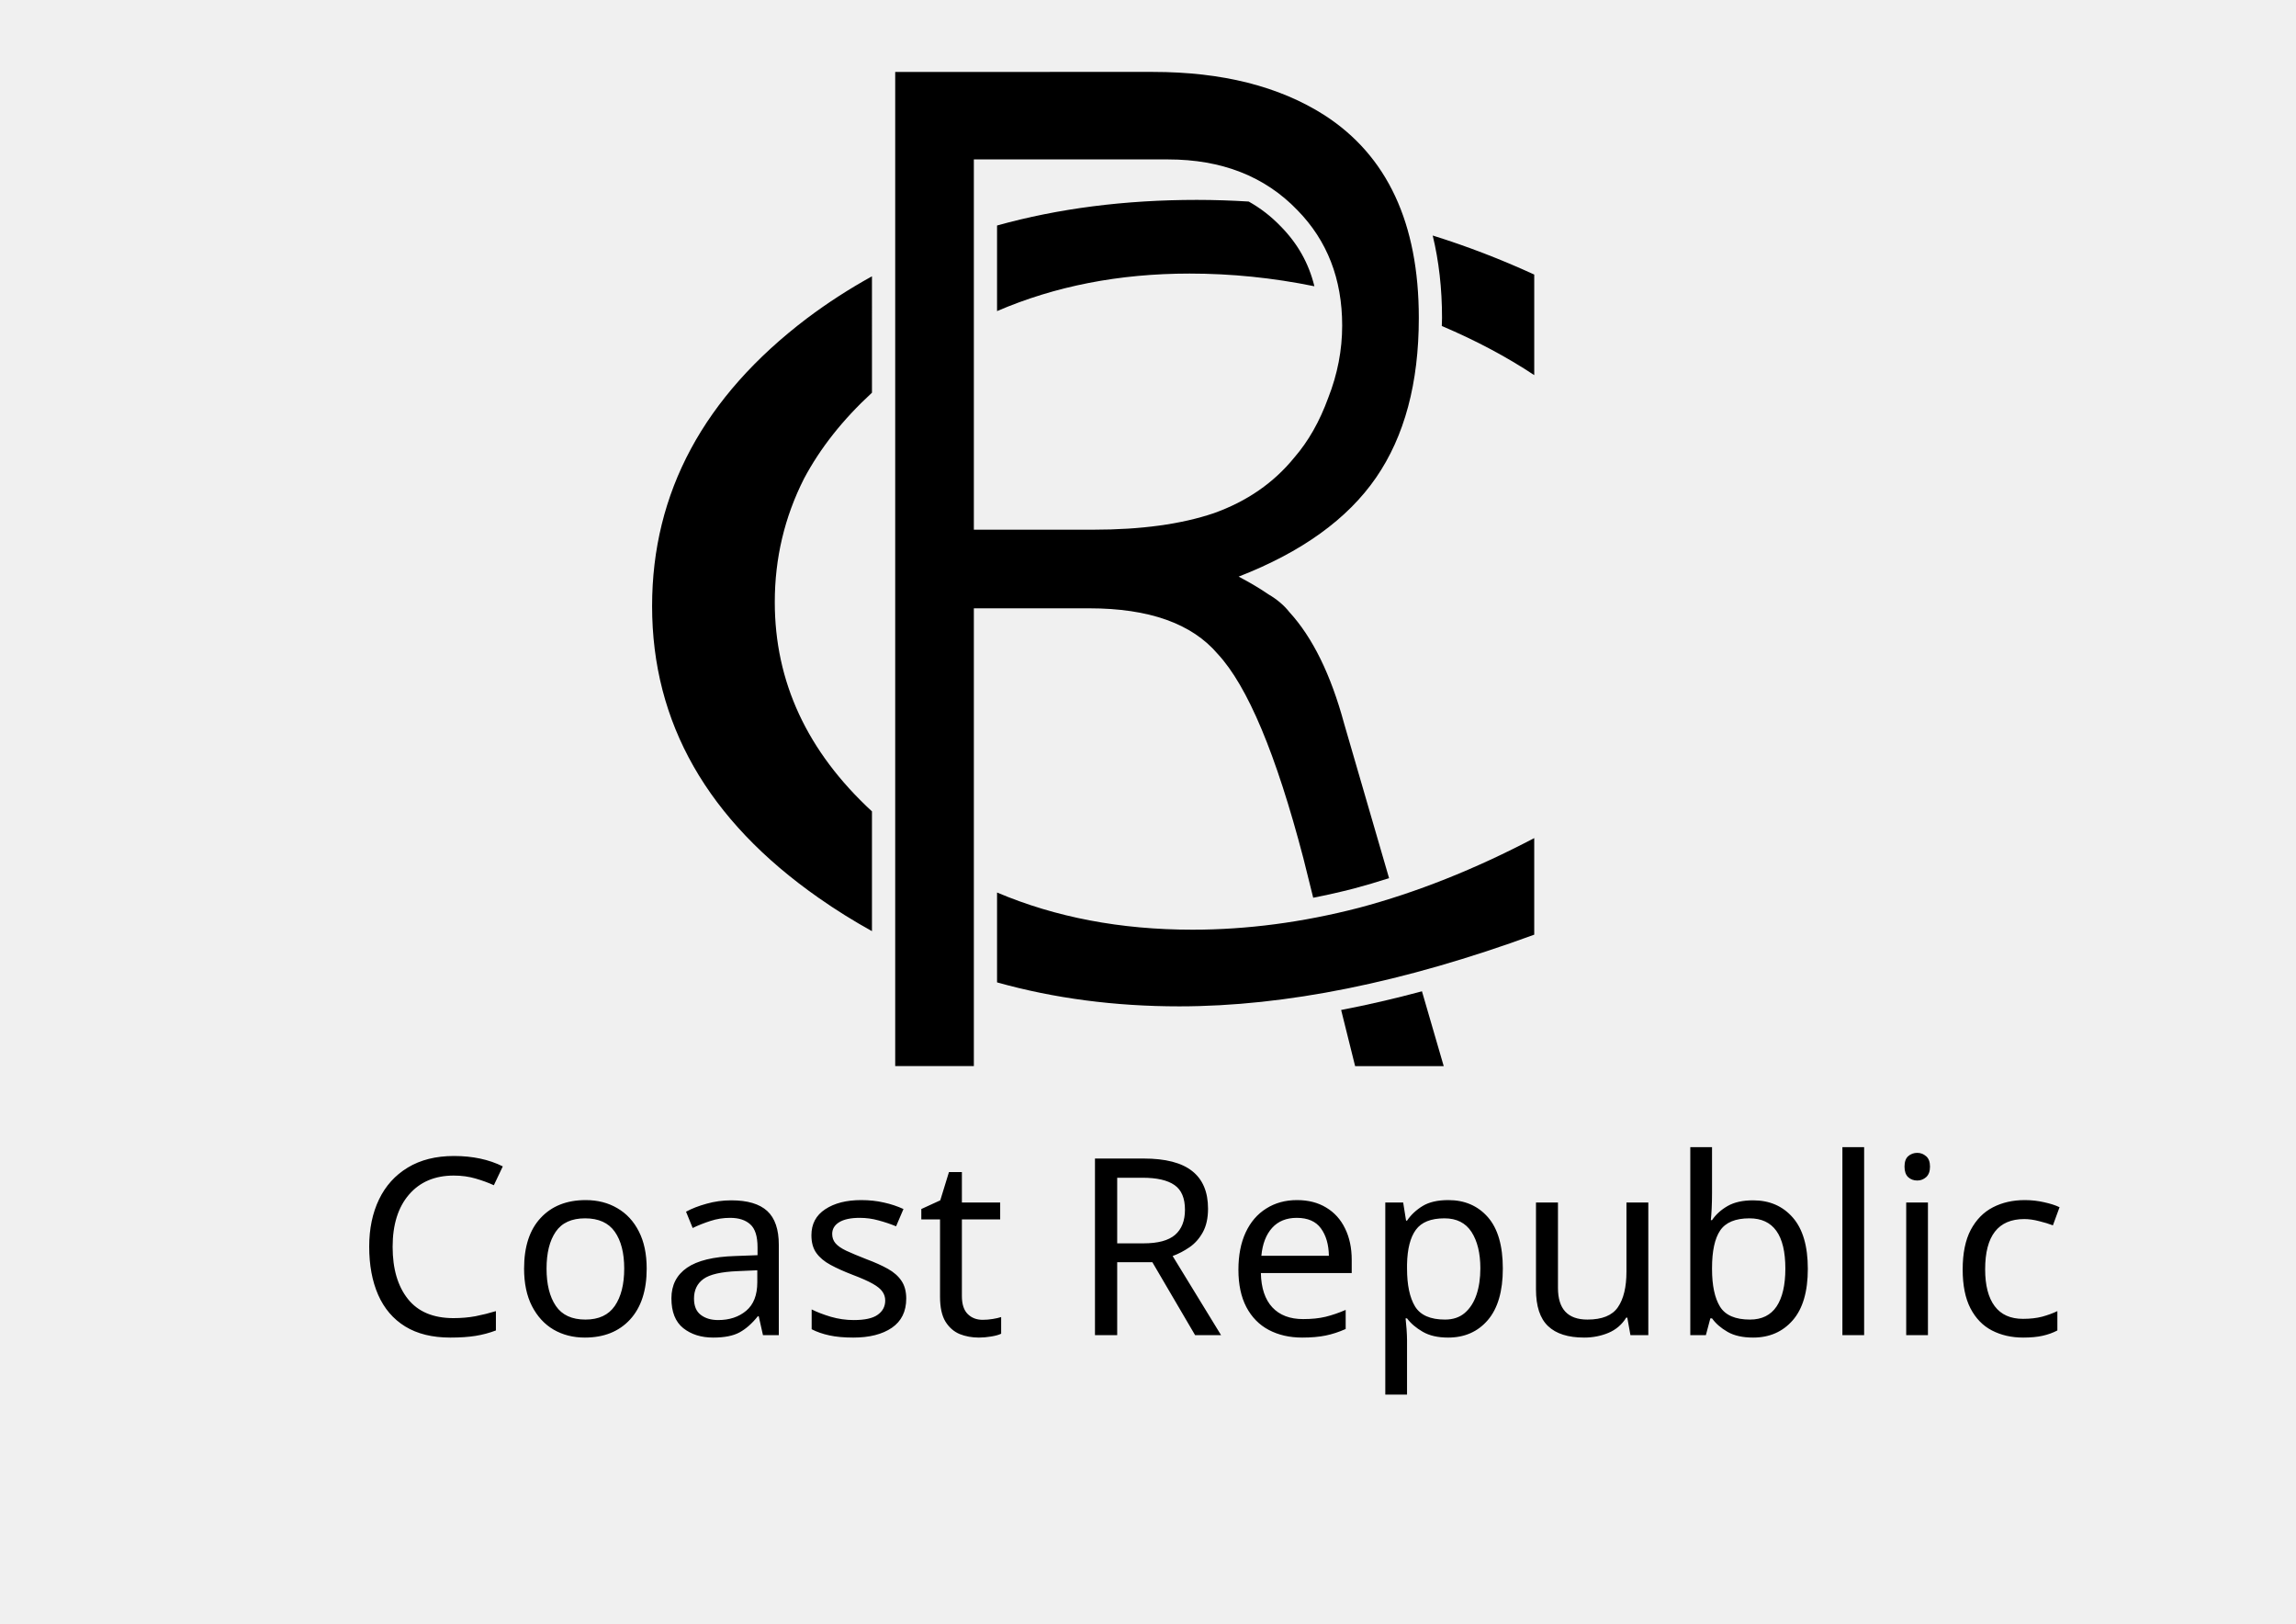
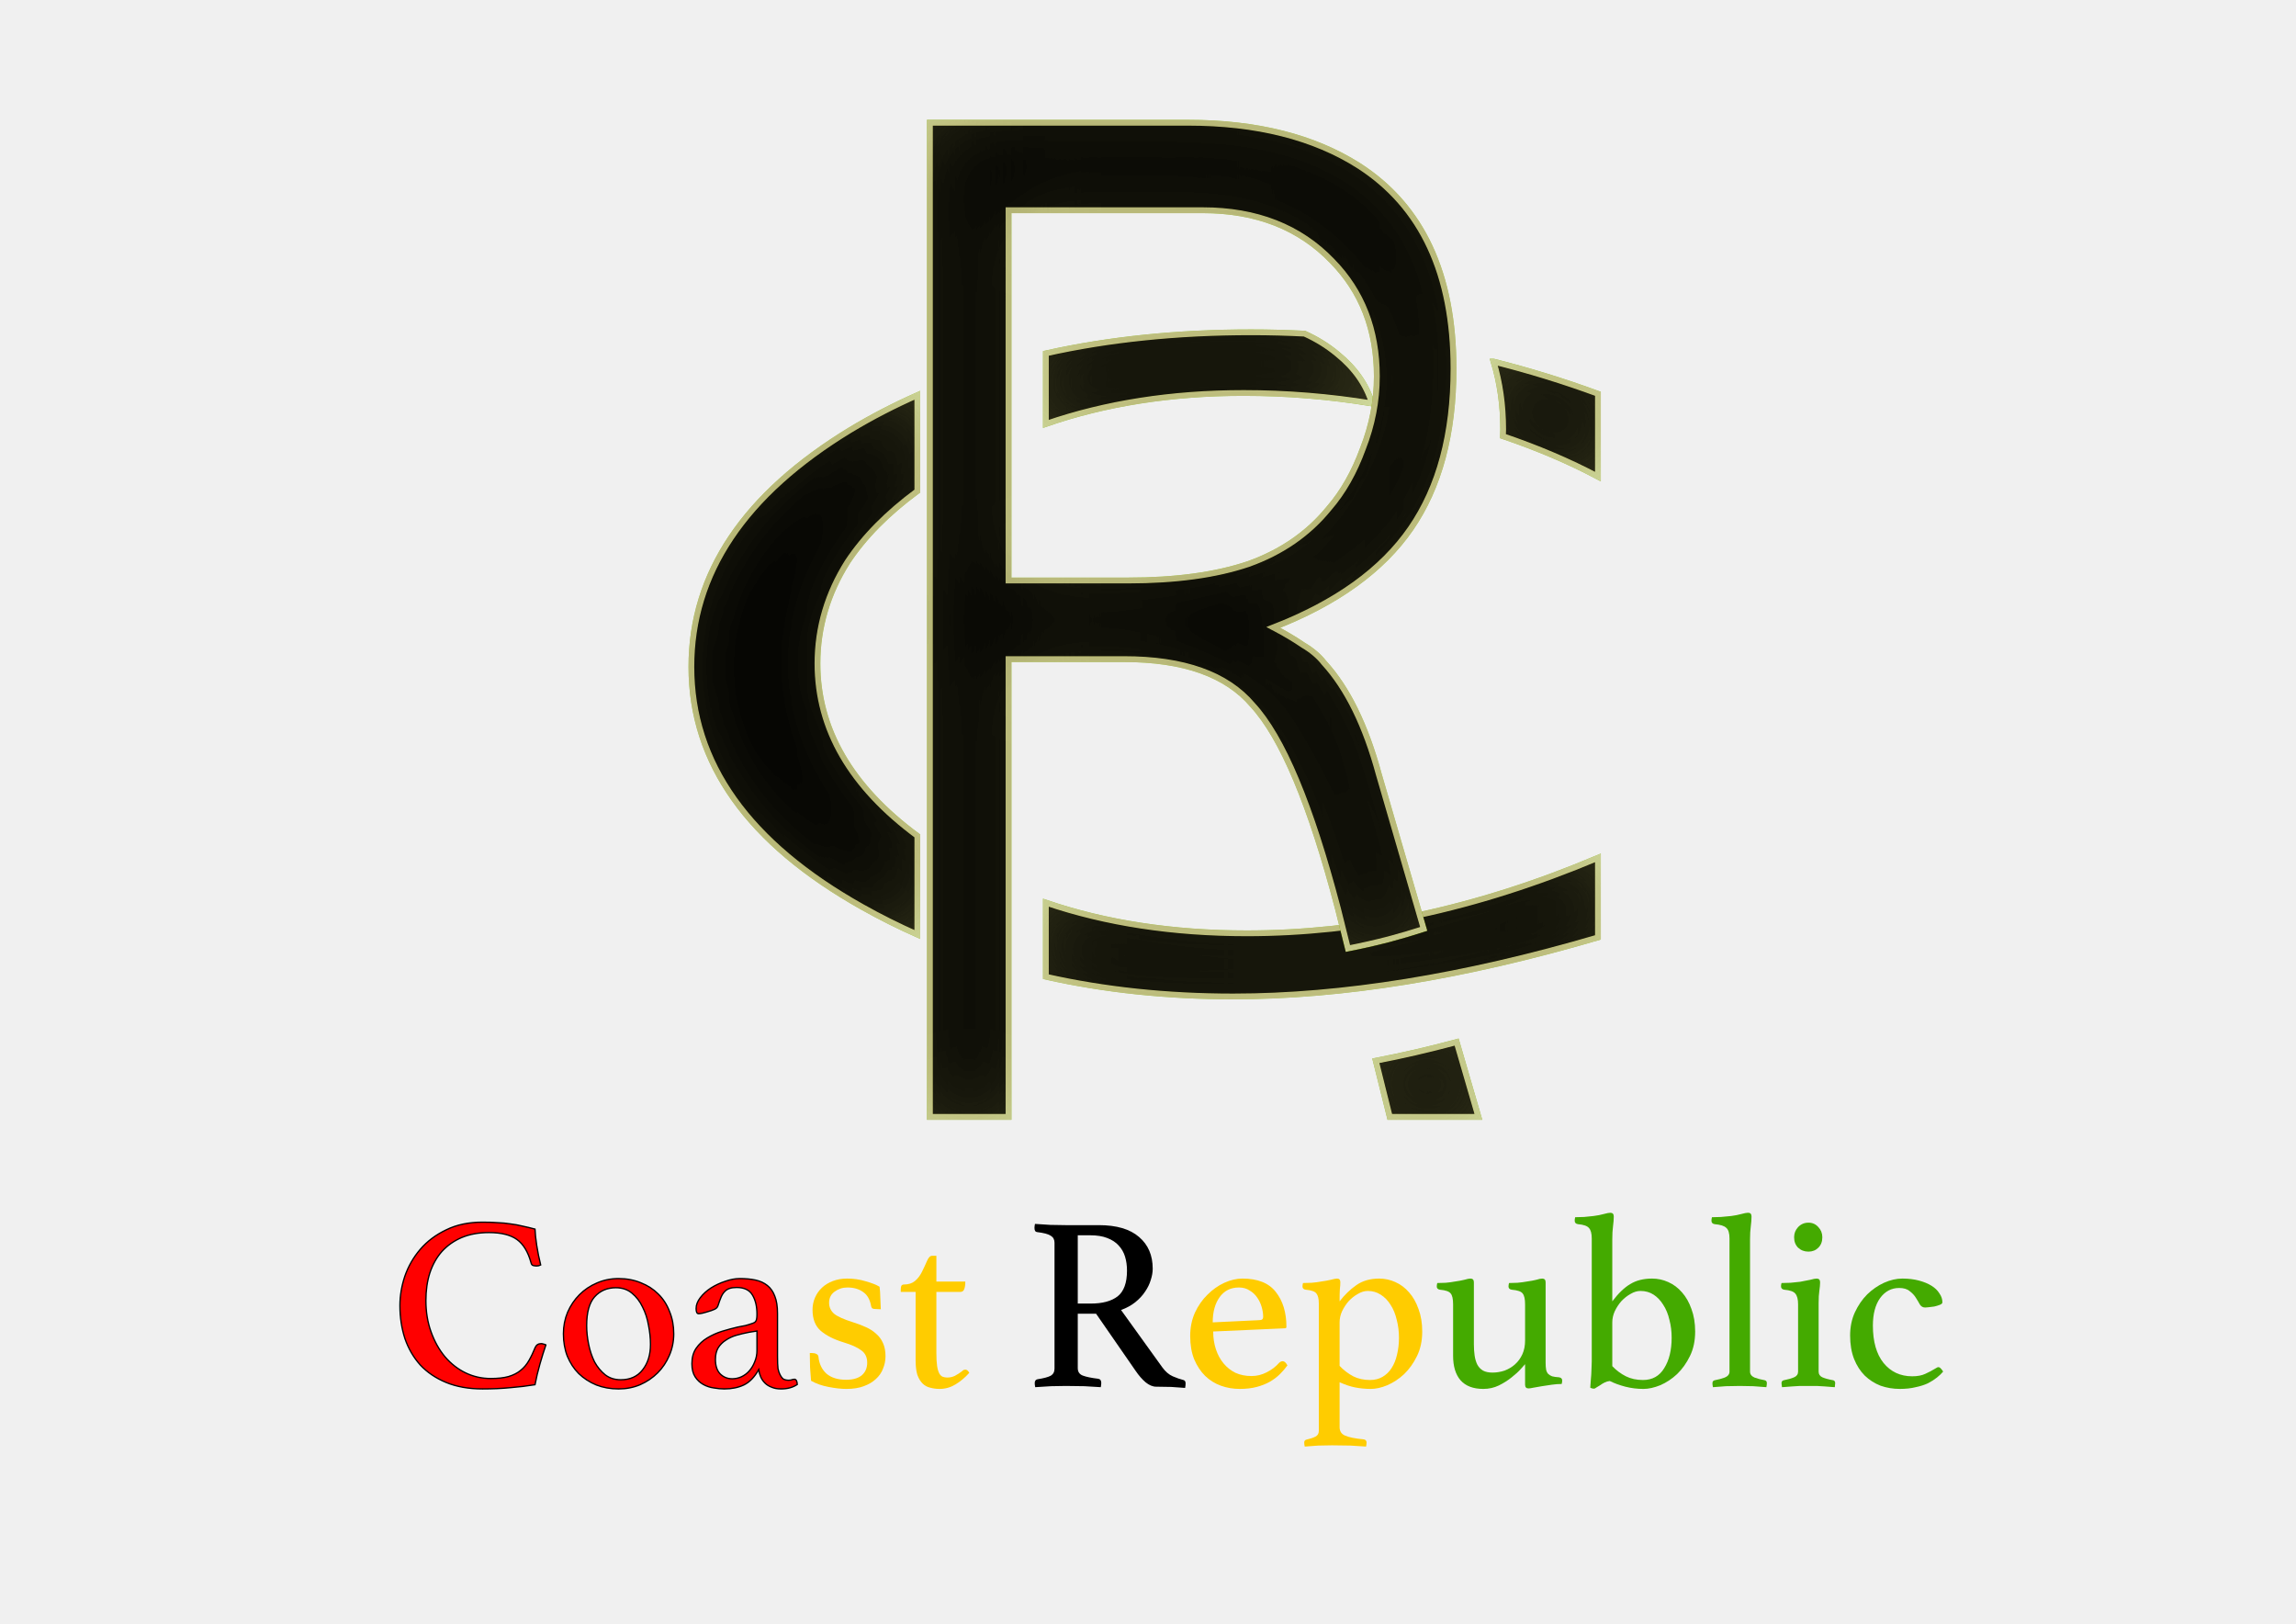
- <svg xmlns="http://www.w3.org/2000/svg" width="1122.5" height="793.7" version="1.1" viewBox="0 0 297 210">
-   <path d="m154.82 25.851c-9.31 0-17.925 1.105-25.846 3.313v11.071c7.51-3.235 15.81-4.855 24.902-4.855 5.403 0 10.786 0.547 16.148 1.641-0.733-2.987-2.161-5.513-4.347-7.74a3.004 3.004 0 0 1-0.022-0.02c-1.246-1.296-2.619-2.349-4.126-3.196-2.211-0.137-4.446-0.214-6.709-0.214zm30.508 4.609c0.796 3.28 1.206 6.84 1.206 10.658 0 0.354-0.023 0.692-0.029 1.042 4.392 1.866 8.38 3.982 11.957 6.354v-13.006c-4.328-1.985-8.706-3.668-13.133-5.049zm-72.535 5.275c-2.929 1.616-5.735 3.427-8.415 5.44-13.35 10.13-20.026 22.535-20.026 37.214 0 15.109 7.179 27.685 21.537 37.729 2.239 1.569 4.541 3.003 6.904 4.309v-15.49c-8.378-7.73-12.571-16.75-12.571-27.064 0-5.666 1.26-10.988 3.779-15.967 2.098-3.949 5.031-7.654 8.793-11.118zm85.668 72.657c-7.683 4.035-15.24 7.04-22.67 9.014-7.305 1.889-14.484 2.833-21.537 2.833-9.3 0-17.726-1.604-25.28-4.81v11.624c7.373 2.067 15.233 3.101 23.579 3.101 13.728 0 29.031-3.09 45.908-9.271z" stroke-width=".812" />
-   <path d="m115.8 9.301v128.58h10.173v-59.206h14.937c7.726 0 13.263 1.968 16.611 5.904 3.863 4.155 7.554 12.956 11.074 26.405l1.275 5.122c1.747-0.341 3.503-0.736 5.269-1.193 1.508-0.401 3.023-0.85 4.544-1.339l-5.809-19.975c-1.717-6.342-4.078-11.152-7.083-14.433-0.687-0.875-1.588-1.64-2.704-2.296-1.116-0.765-2.404-1.531-3.863-2.296 8.155-3.171 14.079-7.435 17.77-12.792 3.691-5.357 5.537-12.246 5.537-20.665 0-12.246-4.078-20.993-12.233-26.241-5.838-3.717-13.22-5.576-22.148-5.576zm10.173 11.316h25.11c6.954 0 12.534 2.187 16.74 6.56 3.863 3.936 5.795 8.911 5.795 14.925 0 3.171-0.601 6.287-1.803 9.348-1.116 3.062-2.575 5.631-4.378 7.708-2.661 3.28-6.138 5.686-10.43 7.216-4.207 1.421-9.4 2.132-15.581 2.132h-15.453zm57.965 107.59c-3.556 0.955-7.042 1.763-10.454 2.416l1.808 7.261h11.461z" stroke-width=".757" />
-   <text x="45.805" y="172.68" font-family="Athelas" font-size="31.996px" stroke-width=".167" style="line-height:1.25" xml:space="preserve">
-     <tspan x="45.805" y="172.68" font-family="Athelas" stroke-width=".167">Coast Republic</tspan>
-   </text>
+ <svg xmlns="http://www.w3.org/2000/svg" width="1122.52" height="793.701" viewBox="0 0 297 210" version="1.1" id="svg5">
+   <defs id="defs2">
+     <filter style="color-interpolation-filters:sRGB;" id="filter1480" x="-0.005" y="-0.003" width="1.012" height="1.006">
+       <feColorMatrix type="luminanceToAlpha" result="result2" id="feColorMatrix1472" />
+       <feComposite in2="SourceGraphic" operator="arithmetic" in="result2" k3="2" result="result4" id="feComposite1474" />
+       <feBlend in="result4" mode="multiply" result="result3" in2="result2" id="feBlend1476" />
+       <feComposite in2="SourceGraphic" operator="in" in="result3" id="feComposite1478" />
+     </filter>
+     <filter style="color-interpolation-filters:sRGB;" id="filter1616" x="-0.005" y="-0.003" width="1.012" height="1.006">
+       <feColorMatrix type="hueRotate" values="180" result="fbSourceGraphic" in="SourceGraphic" id="feColorMatrix1598" />
+       <feColorMatrix values="1 0 0 0 0 0 1 0 0 0 0 0 1 0 0 -0.212 -0.715 -0.072 1 0 " in="SourceGraphic" result="result1" id="feColorMatrix1600" />
+       <feColorMatrix type="hueRotate" values="0" id="feColorMatrix1602" />
+       <feColorMatrix values="1 0 0 0 0 0 1 0 0 0 0 0 1 0 0 0 0 0 1 0 " result="result3" id="feColorMatrix1604" />
+       <feComposite in2="result3" result="result6" operator="atop" id="feComposite1606" />
+       <feComposite in2="result6" operator="arithmetic" k2="0.5" k1="0.5" k3="0.5" in="result6" result="result4" id="feComposite1608" />
+       <feBlend in2="fbSourceGraphic" mode="normal" result="result2" in="result4" id="feBlend1610" />
+       <feComposite in2="result2" operator="arithmetic" k2="1" result="result5" id="feComposite1612" />
+       <feComposite in2="SourceGraphic" operator="in" result="result5" id="feComposite1614" />
+     </filter>
+     <filter style="color-interpolation-filters:sRGB;" id="filter2038" x="-0.174" y="-0.096" width="1.351" height="1.193">
+       <feColorMatrix type="saturate" values="1" result="result91" id="feColorMatrix2018" />
+       <feComposite in2="result91" result="result15" operator="arithmetic" k2="0.4" k1="0.3" k3="0.3" id="feComposite2020" />
+       <feGaussianBlur in="result15" result="result8" stdDeviation="5" id="feGaussianBlur2022" />
+       <feColorMatrix values="1 0 0 0 0 0 1 0 0 0 0 0 1 0 0 0 0 0 50 0 " id="feColorMatrix2024" />
+       <feComposite in2="SourceGraphic" operator="in" result="result13" id="feComposite2026" />
+       <feComposite in2="result13" k3="0.3" k1="0.3" k2="0.4" operator="arithmetic" in="result15" result="result6" id="feComposite2028" />
+       <feFlood flood-color="rgb(128,172,0)" flood-opacity="1" result="result10" id="feFlood2030" />
+       <feBlend in2="result10" result="result12" in="result6" mode="darken" id="feBlend2032" />
+       <feBlend in2="result6" result="result14" mode="screen" id="feBlend2034" />
+       <feComposite in2="SourceGraphic" in="result14" operator="in" id="feComposite2036" />
+     </filter>
+     <filter style="color-interpolation-filters:sRGB" id="filter2072" x="-0.003" y="-0.004" width="1.006" height="1.009">
+       <feFlood flood-color="rgb(255,255,255)" result="result6" flood-opacity="0" id="feFlood2058" />
+       <feColorMatrix result="result3" values="0 0 0 0 0 0 0 0 0 1 0 0 0 0 1 -1 0 0 1 0 " in="SourceGraphic" id="feColorMatrix2060" />
+       <feBlend mode="multiply" in2="result6" result="result7" in="result3" id="feBlend2062" />
+       <feColorMatrix result="result2" in="SourceGraphic" values="0 0 0 0 1 0 0 0 0 0 0 0 0 0 1 0 -1 0 1 0 " id="feColorMatrix2064" />
+       <feBlend result="result4" in="result2" in2="result7" mode="multiply" id="feBlend2066" />
+       <feColorMatrix result="result1" values="0 0 0 0 1 0 0 0 0 1 0 0 0 0 0 0 0 -1 1 0 " in="SourceGraphic" id="feColorMatrix2068" />
+       <feBlend in2="result4" mode="multiply" result="result5" in="result1" id="feBlend2070" />
+     </filter>
+     <filter style="color-interpolation-filters:sRGB;" id="filter2210" x="-0.106" y="-0.144" width="1.211" height="1.288">
+       <feColorMatrix type="saturate" values="1" result="result91" id="feColorMatrix2190" />
+       <feComposite in2="result91" result="result15" operator="arithmetic" k2="0.4" k1="0.3" k3="0.3" id="feComposite2192" />
+       <feGaussianBlur in="result15" result="result8" stdDeviation="5" id="feGaussianBlur2194" />
+       <feColorMatrix values="1 0 0 0 0 0 1 0 0 0 0 0 1 0 0 0 0 0 50 0 " id="feColorMatrix2196" />
+       <feComposite in2="SourceGraphic" operator="in" result="result13" id="feComposite2198" />
+       <feComposite in2="result13" k3="0.3" k1="0.3" k2="0.4" operator="arithmetic" in="result15" result="result6" id="feComposite2200" />
+       <feFlood flood-color="rgb(128,172,0)" flood-opacity="1" result="result10" id="feFlood2202" />
+       <feBlend in2="result10" result="result12" in="result6" mode="darken" id="feBlend2204" />
+       <feBlend in2="result6" result="result14" mode="screen" id="feBlend2206" />
+       <feComposite in2="SourceGraphic" in="result14" operator="in" id="feComposite2208" />
+     </filter>
+   </defs>
+   <g id="layer1">
+     <g id="g2245">
+       <path d="m 161.852,42.977 c -9.568,0 -18.421,0.91 -26.561,2.729 v 9.118 c 7.718,-2.665 16.248,-3.999 25.591,-3.999 5.552,0 11.085,0.451 16.595,1.352 -0.753,-2.46 -2.221,-4.541 -4.467,-6.375 a 3.087,2.474 0 0 1 -0.022,-0.017 c -1.28,-1.067 -2.691,-1.934 -4.24,-2.632 -2.272,-0.113 -4.569,-0.176 -6.895,-0.176 z m 31.352,3.795 c 0.818,2.702 1.239,5.633 1.239,8.778 0,0.292 -0.024,0.57 -0.03,0.858 4.514,1.537 8.612,3.28 12.288,5.233 V 50.93 c -4.448,-1.635 -8.947,-3.02 -13.496,-4.158 z m -74.542,4.345 c -3.01,1.331 -5.894,2.823 -8.648,4.48 -13.719,8.343 -20.58,18.559 -20.58,30.648 0,12.443 7.377,22.8 22.133,31.072 2.301,1.292 4.667,2.473 7.095,3.549 v -12.757 c -8.61,-6.366 -12.919,-13.795 -12.919,-22.289 0,-4.666 1.294,-9.049 3.883,-13.15 2.156,-3.252 5.17,-6.304 9.036,-9.156 z m 88.039,59.837 c -7.895,3.323 -15.662,5.797 -23.297,7.423 -7.507,1.555 -14.885,2.333 -22.133,2.333 -9.557,0 -18.217,-1.321 -25.98,-3.962 v 9.573 c 7.577,1.702 15.655,2.554 24.232,2.554 14.108,0 29.834,-2.545 47.179,-7.635 z" stroke-width="0.747" id="path824" style="fill:#000000;stroke:#ffffff;filter:url(#filter2210)" />
+       <path d="M 120.287,15.873 V 144.451 h 10.173 V 85.246 h 14.937 c 7.726,0 13.263,1.968 16.611,5.904 3.863,4.155 7.554,12.956 11.074,26.405 l 1.275,5.122 c 1.747,-0.341 3.503,-0.736 5.269,-1.193 1.508,-0.401 3.023,-0.85 4.544,-1.339 l -5.809,-19.975 c -1.717,-6.341 -4.078,-11.152 -7.082,-14.433 -0.687,-0.875 -1.588,-1.64 -2.704,-2.296 -1.116,-0.765 -2.404,-1.531 -3.863,-2.296 8.155,-3.171 14.079,-7.435 17.77,-12.792 3.691,-5.357 5.537,-12.246 5.537,-20.665 0,-12.246 -4.078,-20.993 -12.233,-26.241 -5.837,-3.717 -13.22,-5.576 -22.148,-5.576 z m 10.173,11.316 h 25.11 c 6.953,0 12.534,2.187 16.74,6.56 3.863,3.936 5.794,8.911 5.794,14.925 0,3.171 -0.601,6.287 -1.803,9.348 -1.116,3.061 -2.575,5.631 -4.378,7.708 -2.661,3.28 -6.138,5.686 -10.43,7.216 -4.206,1.421 -9.4,2.132 -15.581,2.132 h -15.453 z m 57.964,107.588 c -3.556,0.955 -7.042,1.763 -10.454,2.415 l 1.808,7.261 h 11.461 z" stroke-width="0.757" id="path826" style="fill-opacity:1;fill:#000000;stroke:#ffffff;filter:url(#filter2038)" />
+       <path d="m 62.42,179.634 q -2.688,0 -4.703,-0.832 -2.016,-0.832 -3.36,-2.272 -1.312,-1.472 -1.984,-3.424 -0.64,-1.984 -0.64,-4.255 0,-1.888 0.64,-3.807 0.672,-1.92 1.984,-3.456 1.344,-1.568 3.36,-2.528 2.016,-0.992 4.703,-0.992 1.056,0 1.92,0.064 0.896,0.032 1.696,0.16 0.8,0.096 1.568,0.288 0.768,0.16 1.6,0.384 0.032,0.864 0.224,2.112 0.192,1.248 0.512,2.528 -0.256,0.128 -0.512,0.128 -0.256,0 -0.48,-0.064 -0.192,-0.064 -0.256,-0.352 -0.576,-2.112 -1.824,-3.008 -1.248,-0.896 -3.615,-0.896 -1.984,0 -3.519,0.64 -1.504,0.64 -2.56,1.792 -1.024,1.152 -1.568,2.784 -0.512,1.6 -0.512,3.583 0,2.208 0.672,4.063 0.672,1.856 1.792,3.2 1.152,1.344 2.656,2.08 1.536,0.736 3.264,0.736 1.376,0 2.304,-0.256 0.96,-0.288 1.568,-0.8 0.64,-0.512 1.056,-1.248 0.448,-0.768 0.832,-1.728 0.224,-0.48 0.768,-0.48 0.16,0 0.32,0.064 0.192,0.032 0.288,0.096 -0.384,1.12 -0.768,2.464 -0.384,1.344 -0.64,2.688 -1.568,0.256 -3.2,0.384 -1.632,0.16 -3.583,0.16 z" id="path1090" style="font-size:31.995px;line-height:1.25;font-family:Athelas;stroke-width:0.167;fill:#ff0000;fill-opacity:1;stroke:#000000" />
+       <path d="m 72.88,172.499 q 0,-1.472 0.544,-2.784 0.576,-1.312 1.536,-2.272 0.96,-0.96 2.24,-1.504 1.312,-0.576 2.816,-0.576 1.568,0 2.88,0.544 1.312,0.512 2.24,1.44 0.96,0.928 1.472,2.272 0.544,1.312 0.544,2.88 0,1.504 -0.576,2.816 -0.544,1.28 -1.504,2.24 -0.96,0.96 -2.272,1.536 -1.28,0.544 -2.784,0.544 -1.568,0 -2.88,-0.512 -1.312,-0.544 -2.272,-1.472 -0.928,-0.928 -1.472,-2.24 -0.512,-1.312 -0.512,-2.912 z m 3.008,-1.056 q 0,1.184 0.256,2.432 0.256,1.248 0.768,2.272 0.544,0.992 1.376,1.664 0.832,0.64 2.016,0.64 1.824,0 2.816,-1.28 1.024,-1.28 1.024,-3.296 0,-1.184 -0.256,-2.464 -0.224,-1.312 -0.768,-2.368 -0.512,-1.088 -1.376,-1.792 -0.832,-0.704 -2.08,-0.704 -1.696,0 -2.752,1.184 -1.024,1.152 -1.024,3.711 z" id="path1092" style="font-size:31.995px;line-height:1.25;font-family:Athelas;stroke-width:0.167;stroke:#000000;fill:#ff0000" />
+       <path d="m 102.75,178.386 q 0.352,0 0.384,0.672 -0.832,0.576 -2.112,0.576 -0.704,0 -1.216,-0.224 -0.512,-0.192 -0.864,-0.544 -0.352,-0.352 -0.544,-0.8 -0.192,-0.448 -0.256,-0.928 -0.8,1.44 -1.92,1.984 -1.088,0.512 -2.528,0.512 -0.64,0 -1.376,-0.128 -0.704,-0.096 -1.344,-0.448 -0.64,-0.352 -1.056,-0.992 -0.416,-0.64 -0.416,-1.696 0,-1.184 0.544,-1.984 0.576,-0.832 1.44,-1.344 0.896,-0.544 1.92,-0.864 1.056,-0.32 2.016,-0.544 0.544,-0.096 0.992,-0.192 0.48,-0.128 0.832,-0.256 0.448,-0.128 0.544,-0.352 0.128,-0.224 0.128,-0.864 0,-1.504 -0.576,-2.464 -0.576,-0.992 -2.048,-0.992 -0.544,0 -0.928,0.128 -0.384,0.128 -0.64,0.416 -0.256,0.256 -0.448,0.704 -0.192,0.448 -0.384,1.056 -0.096,0.352 -0.448,0.512 -0.32,0.16 -1.12,0.384 -0.192,0.064 -0.48,0.128 -0.288,0.064 -0.48,0.064 -0.32,0 -0.32,-0.672 0,-0.704 0.544,-1.408 0.544,-0.704 1.376,-1.248 0.864,-0.544 1.856,-0.864 0.992,-0.352 1.888,-0.352 1.12,0 2.016,0.192 0.896,0.192 1.536,0.704 0.64,0.512 0.96,1.376 0.352,0.864 0.352,2.24 v 5.503 q 0,1.12 0.064,1.632 0.096,0.48 0.256,0.768 0.224,0.448 0.48,0.608 0.288,0.128 0.576,0.128 0.352,0 0.48,-0.064 0.16,-0.064 0.32,-0.064 z m -4.831,-6.239 -1.024,0.16 q -0.832,0.16 -1.632,0.384 -0.768,0.224 -1.376,0.64 -0.608,0.384 -0.992,0.992 -0.352,0.608 -0.352,1.504 0,1.216 0.608,1.856 0.64,0.64 1.568,0.64 0.608,0 1.184,-0.256 0.608,-0.288 1.024,-0.768 0.448,-0.512 0.704,-1.184 0.288,-0.672 0.288,-1.472 z" id="path1094" style="font-size:31.995px;line-height:1.25;font-family:Athelas;stroke-width:0.167;stroke:#000000;fill:#ff0000" />
+       <path d="m 113.201,169.299 q -0.256,0 -0.384,-0.096 -0.096,-0.128 -0.128,-0.256 -0.224,-1.312 -1.056,-1.856 -0.8,-0.576 -2.016,-0.576 -0.928,0 -1.664,0.544 -0.704,0.512 -0.704,1.44 0,0.832 0.64,1.408 0.672,0.544 2.4,1.088 0.928,0.288 1.696,0.64 0.8,0.352 1.344,0.864 0.576,0.48 0.896,1.216 0.32,0.704 0.32,1.696 0,0.832 -0.32,1.6 -0.288,0.768 -0.928,1.344 -0.608,0.576 -1.568,0.928 -0.928,0.352 -2.24,0.352 -1.024,0 -2.304,-0.256 -1.248,-0.224 -2.272,-0.8 -0.064,-0.832 -0.128,-1.728 -0.032,-0.928 -0.032,-1.856 h 0.32 q 0.32,0 0.544,0.128 0.224,0.096 0.256,0.352 0.128,1.344 1.024,2.176 0.928,0.8 2.56,0.8 1.312,0 2.016,-0.576 0.704,-0.608 0.704,-1.632 0,-1.056 -0.768,-1.6 -0.768,-0.576 -2.272,-1.024 -1.888,-0.576 -2.976,-1.504 -1.056,-0.928 -1.056,-2.72 0,-0.832 0.32,-1.568 0.32,-0.736 0.896,-1.28 0.576,-0.544 1.408,-0.864 0.832,-0.32 1.856,-0.32 1.28,0 2.4,0.352 1.152,0.32 1.792,0.704 0.032,0.256 0.064,0.64 0.032,0.352 0.032,0.768 0.032,0.384 0.032,0.8 0.032,0.384 0.032,0.704 z" id="path1096" style="font-size:31.995px;line-height:1.25;font-family:Athelas;stroke-width:0.167;fill:#ffcc00" />
+       <path d="m 124.423,177.362 q 0.16,-0.16 0.256,-0.192 0.128,-0.032 0.192,-0.032 0.288,0 0.512,0.416 -0.832,0.928 -1.792,1.504 -0.96,0.576 -2.048,0.576 -0.64,0 -1.216,-0.16 -0.576,-0.128 -0.992,-0.544 -0.416,-0.416 -0.672,-1.12 -0.224,-0.736 -0.224,-1.888 v -8.831 h -1.92 v -0.352 q 0,-0.224 0.064,-0.416 0.096,-0.192 0.352,-0.192 0.864,0 1.408,-0.448 0.544,-0.448 0.896,-1.152 0.384,-0.768 0.672,-1.44 0.288,-0.672 0.64,-0.672 h 0.576 v 3.328 h 3.743 q 0,0.672 -0.16,1.024 -0.128,0.32 -0.512,0.32 h -3.072 v 7.935 q 0,1.024 0.096,1.664 0.096,0.608 0.288,0.96 0.192,0.32 0.448,0.416 0.256,0.096 0.576,0.096 0.544,0 0.992,-0.224 0.48,-0.256 0.896,-0.576 z" id="path1098" style="font-size:31.995px;line-height:1.25;font-family:Athelas;stroke-width:0.167;fill:#ffcc00" />
+       <path d="m 141.783,169.907 h -2.368 v 7.039 q 0,0.704 0.64,0.96 0.672,0.256 2.016,0.416 0.384,0.064 0.384,0.544 0,0.224 -0.064,0.544 -0.864,-0.064 -2.112,-0.128 -1.216,-0.032 -2.4,-0.032 -0.832,0 -1.92,0.032 -1.088,0.064 -2.048,0.128 -0.064,-0.32 -0.064,-0.512 0,-0.448 0.352,-0.512 1.216,-0.192 1.696,-0.448 0.512,-0.288 0.512,-0.928 v -16.286 q 0,-0.608 -0.48,-0.896 -0.448,-0.32 -1.792,-0.48 -0.32,-0.032 -0.32,-0.544 0,-0.192 0.064,-0.512 0.96,0.064 1.984,0.128 1.024,0.032 1.952,0.032 h 4.319 q 3.455,0 5.215,1.536 1.76,1.504 1.76,4.095 0,0.704 -0.256,1.472 -0.224,0.768 -0.736,1.504 -0.48,0.736 -1.28,1.376 -0.768,0.608 -1.824,0.992 l 5.343,7.423 q 0.608,0.832 1.344,1.152 0.736,0.32 1.376,0.48 0.288,0.064 0.288,0.448 0,0.256 -0.064,0.576 -0.736,-0.064 -1.792,-0.128 -1.056,-0.032 -1.952,-0.032 -0.672,0 -1.376,-0.576 -0.672,-0.576 -1.28,-1.472 z m -0.672,-1.312 q 2.24,0 3.456,-0.928 1.216,-0.96 1.216,-3.328 0,-0.992 -0.256,-1.824 -0.256,-0.832 -0.832,-1.44 -0.544,-0.608 -1.472,-0.96 -0.896,-0.352 -2.208,-0.352 h -1.6 v 8.831 z" id="path1100" style="font-size:31.995px;line-height:1.25;font-family:Athelas;stroke-width:0.167" />
+       <path d="m 165.446,176.274 q 0.224,-0.224 0.48,-0.224 0.32,0 0.608,0.544 -0.416,0.576 -0.96,1.12 -0.544,0.544 -1.312,0.992 -0.736,0.416 -1.696,0.672 -0.96,0.256 -2.208,0.256 -1.28,0 -2.432,-0.416 -1.152,-0.416 -2.048,-1.28 -0.864,-0.864 -1.408,-2.144 -0.512,-1.28 -0.512,-3.008 0,-1.632 0.608,-3.008 0.64,-1.376 1.632,-2.336 0.992,-0.992 2.176,-1.536 1.216,-0.544 2.336,-0.544 2.976,0 4.319,1.728 1.376,1.728 1.376,4.511 0,0.192 -0.192,0.192 l -9.279,0.416 q 0,1.248 0.352,2.304 0.352,1.056 0.992,1.824 0.64,0.768 1.536,1.216 0.928,0.416 2.08,0.416 1.024,0 1.952,-0.48 0.96,-0.48 1.6,-1.216 z m -5.183,-9.759 q -1.6,0 -2.496,1.248 -0.896,1.248 -0.896,3.264 l 6.047,-0.288 q 0.48,0 0.48,-0.416 0,-0.608 -0.192,-1.28 -0.192,-0.672 -0.576,-1.216 -0.384,-0.576 -0.992,-0.928 -0.576,-0.384 -1.376,-0.384 z" id="path1102" style="font-size:31.995px;line-height:1.25;font-family:Athelas;stroke-width:0.167;fill:#ffcc00" />
+       <path d="m 173.284,176.658 q 0.8,0.832 1.76,1.344 0.96,0.48 2.176,0.48 0.928,0 1.632,-0.416 0.704,-0.416 1.152,-1.12 0.48,-0.736 0.704,-1.728 0.256,-1.024 0.256,-2.208 0,-1.216 -0.288,-2.304 -0.256,-1.12 -0.8,-1.952 -0.512,-0.832 -1.28,-1.312 -0.736,-0.48 -1.664,-0.48 -0.64,0 -1.28,0.384 -0.64,0.352 -1.184,0.928 -0.512,0.576 -0.864,1.312 -0.32,0.704 -0.32,1.44 z m -2.688,-8.095 q 0,-0.896 -0.32,-1.28 -0.288,-0.384 -1.376,-0.48 -0.416,-0.064 -0.416,-0.416 0,-0.192 0.064,-0.448 0.416,0 1.12,-0.032 0.736,-0.064 1.216,-0.16 0.704,-0.096 1.248,-0.224 0.576,-0.16 0.832,-0.16 0.416,0 0.416,0.48 0,0.384 -0.064,0.928 -0.032,0.512 -0.032,1.536 0.96,-1.248 2.144,-2.08 1.216,-0.864 2.976,-0.864 1.088,0 2.08,0.448 1.024,0.448 1.792,1.344 0.768,0.864 1.216,2.144 0.48,1.28 0.48,2.912 0,1.792 -0.672,3.168 -0.672,1.376 -1.664,2.336 -0.992,0.928 -2.176,1.44 -1.152,0.48 -2.144,0.48 -1.024,0 -2.016,-0.192 -0.96,-0.192 -2.016,-0.672 v 5.791 q 0,0.832 0.736,1.12 0.736,0.32 2.4,0.48 0.352,0.064 0.352,0.416 0,0.192 -0.064,0.512 -0.736,-0.064 -2.016,-0.128 -1.28,-0.032 -2.4,-0.032 -0.832,0 -1.76,0.032 -0.928,0.064 -1.76,0.128 -0.064,-0.32 -0.064,-0.512 0,-0.32 0.288,-0.384 0.704,-0.16 1.152,-0.384 0.448,-0.224 0.448,-0.736 z" id="path1104" style="font-size:31.995px;line-height:1.25;font-family:Athelas;stroke-width:0.167;fill:#ffcc00" />
+       <path d="m 187.966,168.691 q 0,-1.056 -0.32,-1.408 -0.288,-0.384 -1.376,-0.48 -0.416,-0.064 -0.416,-0.416 0,-0.192 0.064,-0.448 0.416,0 1.088,-0.032 0.704,-0.064 1.184,-0.16 0.704,-0.096 1.216,-0.224 0.544,-0.16 0.8,-0.16 0.448,0 0.448,0.48 v 7.999 q 0,0.8 0.096,1.472 0.096,0.672 0.352,1.184 0.256,0.48 0.736,0.768 0.48,0.256 1.216,0.256 0.8,0 1.568,-0.256 0.768,-0.288 1.344,-0.8 0.608,-0.544 0.96,-1.312 0.352,-0.768 0.352,-1.792 v -4.671 q 0,-1.024 -0.32,-1.408 -0.288,-0.384 -1.408,-0.48 -0.416,-0.064 -0.416,-0.416 0,-0.192 0.064,-0.448 0.416,0 1.088,-0.032 0.704,-0.064 1.216,-0.16 0.704,-0.096 1.216,-0.224 0.512,-0.16 0.768,-0.16 0.448,0 0.448,0.48 v 10.399 q 0,0.544 0.064,0.896 0.064,0.32 0.256,0.544 0.192,0.192 0.512,0.32 0.352,0.096 0.896,0.128 0.416,0.064 0.416,0.416 0,0.192 -0.064,0.448 -0.608,0 -1.28,0.096 -0.672,0.096 -1.28,0.192 -0.608,0.096 -1.088,0.192 -0.448,0.096 -0.64,0.096 -0.448,0 -0.448,-0.48 v -2.656 q -0.096,0.096 -0.544,0.608 -0.448,0.512 -1.184,1.088 -0.704,0.576 -1.664,1.056 -0.928,0.448 -2.016,0.448 -1.952,0 -2.944,-1.12 -0.96,-1.12 -0.96,-3.168 z" id="path1106" style="font-size:31.995px;line-height:1.25;font-family:Athelas;stroke-width:0.167;fill:#44aa00" />
+       <path d="m 208.558,176.69 q 0.8,0.832 1.76,1.312 0.96,0.48 2.208,0.48 1.824,0 2.752,-1.536 0.96,-1.536 0.96,-3.935 0,-1.216 -0.288,-2.304 -0.256,-1.12 -0.8,-1.952 -0.512,-0.832 -1.248,-1.312 -0.736,-0.48 -1.696,-0.48 -0.64,0 -1.28,0.384 -0.64,0.352 -1.184,0.928 -0.512,0.576 -0.864,1.312 -0.32,0.704 -0.32,1.44 z m -2.656,-16.51 q 0,-0.96 -0.352,-1.344 -0.32,-0.416 -1.44,-0.512 -0.416,-0.064 -0.416,-0.448 0,-0.192 0.064,-0.448 0.416,0 1.152,-0.032 0.768,-0.064 1.248,-0.128 0.736,-0.096 1.312,-0.256 0.576,-0.16 0.832,-0.16 0.448,0 0.448,0.48 0,0.544 -0.096,1.248 -0.096,0.704 -0.096,1.728 v 7.999 q 1.184,-1.568 2.336,-2.24 1.152,-0.704 2.816,-0.704 1.088,0 2.08,0.448 1.024,0.448 1.792,1.344 0.768,0.864 1.216,2.144 0.48,1.28 0.48,2.912 0,1.792 -0.672,3.168 -0.672,1.376 -1.664,2.336 -0.992,0.928 -2.176,1.44 -1.184,0.48 -2.176,0.48 -1.216,0 -2.336,-0.288 -1.12,-0.288 -2.016,-0.736 -0.352,0.032 -0.672,0.192 -0.32,0.16 -0.576,0.352 -0.256,0.16 -0.48,0.288 -0.192,0.16 -0.32,0.16 -0.256,0 -0.48,-0.128 0.032,-0.512 0.064,-0.896 0.032,-0.416 0.064,-0.8 0.032,-0.384 0.032,-0.768 0.032,-0.416 0.032,-0.928 z" id="path1108" style="font-size:31.995px;line-height:1.25;font-family:Athelas;stroke-width:0.167;fill:#44aa00" />
+       <path d="m 228.489,179.41 q -0.832,-0.064 -1.696,-0.128 -0.864,-0.032 -1.728,-0.032 -0.864,0 -1.792,0.032 -0.896,0.064 -1.696,0.128 -0.064,-0.32 -0.064,-0.512 0,-0.32 0.288,-0.384 0.704,-0.128 1.312,-0.352 0.608,-0.256 0.608,-0.768 V 160.181 q 0,-1.024 -0.416,-1.376 -0.384,-0.384 -1.504,-0.48 -0.416,-0.064 -0.416,-0.448 0,-0.192 0.064,-0.448 0.416,0 1.152,-0.032 0.736,-0.064 1.344,-0.128 0.736,-0.096 1.312,-0.256 0.576,-0.16 0.832,-0.16 0.288,0 0.384,0.128 0.096,0.128 0.096,0.352 0,0.544 -0.096,1.28 -0.096,0.704 -0.096,1.664 v 17.118 q 0,0.512 0.576,0.768 0.608,0.224 1.344,0.352 0.256,0.064 0.256,0.384 0,0.192 -0.064,0.512 z" id="path1110" style="font-size:31.995px;line-height:1.25;font-family:Athelas;stroke-width:0.167;fill:#44aa00" />
+       <path d="m 233.936,179.25 q -0.544,0 -1.12,0 -0.544,0.032 -1.024,0.064 -0.48,0.032 -0.832,0.064 -0.352,0.032 -0.448,0.032 0,-0.032 -0.032,-0.224 -0.032,-0.192 -0.032,-0.288 0,-0.32 0.288,-0.384 0.832,-0.16 1.344,-0.384 0.512,-0.224 0.512,-0.736 v -8.703 q 0,-0.96 -0.352,-1.376 -0.32,-0.416 -1.44,-0.512 -0.416,-0.064 -0.416,-0.448 0,-0.16 0.064,-0.416 0.416,0 1.152,-0.032 0.768,-0.064 1.248,-0.128 0.736,-0.128 1.312,-0.256 0.576,-0.16 0.832,-0.16 0.448,0 0.448,0.48 0,0.448 -0.096,1.088 -0.096,0.608 -0.096,1.632 v 8.831 q 0,0.512 0.48,0.736 0.512,0.224 1.408,0.384 0.256,0.064 0.256,0.384 0,0.096 -0.032,0.288 0,0.192 -0.032,0.224 -0.096,0 -0.448,-0.032 -0.32,-0.032 -0.8,-0.064 -0.48,-0.032 -1.056,-0.064 -0.544,0 -1.088,0 z m -1.856,-19.229 q 0,-0.768 0.512,-1.312 0.544,-0.576 1.344,-0.576 0.768,0 1.28,0.576 0.512,0.544 0.512,1.312 0,0.832 -0.512,1.344 -0.512,0.512 -1.28,0.512 -0.8,0 -1.344,-0.512 -0.512,-0.512 -0.512,-1.344 z" id="path1112" style="font-size:31.995px;line-height:1.25;font-family:Athelas;stroke-width:0.167;fill:#44aa00" />
+       <path d="m 245.66,166.58 q -1.504,0 -2.464,1.312 -0.928,1.312 -0.928,3.551 0,3.104 1.376,4.831 1.408,1.728 3.711,1.728 1.024,0 1.696,-0.32 0.704,-0.32 1.216,-0.64 0.096,-0.064 0.224,-0.128 0.128,-0.096 0.256,-0.096 0.16,0 0.352,0.224 0.192,0.224 0.256,0.352 -0.32,0.384 -0.8,0.768 -0.48,0.384 -1.152,0.736 -0.672,0.32 -1.6,0.512 -0.896,0.224 -2.048,0.224 -1.312,0 -2.496,-0.416 -1.152,-0.448 -2.048,-1.312 -0.864,-0.864 -1.376,-2.144 -0.512,-1.312 -0.512,-3.04 0,-1.632 0.608,-2.976 0.64,-1.376 1.6,-2.336 0.992,-0.96 2.176,-1.504 1.216,-0.544 2.368,-0.544 1.184,0 2.144,0.256 0.96,0.256 1.632,0.672 0.672,0.416 1.024,0.992 0.384,0.544 0.384,1.152 0,0.192 -0.32,0.32 -0.32,0.128 -0.736,0.224 -0.384,0.064 -0.768,0.096 -0.352,0.032 -0.416,0.032 -0.416,0 -0.672,-0.384 -0.224,-0.416 -0.512,-0.864 -0.288,-0.48 -0.8,-0.864 -0.48,-0.416 -1.376,-0.416 z" id="path1114" style="font-size:31.995px;line-height:1.25;font-family:Athelas;stroke-width:0.167;fill:#44aa00" />
+     </g>
+   </g>
</svg>
